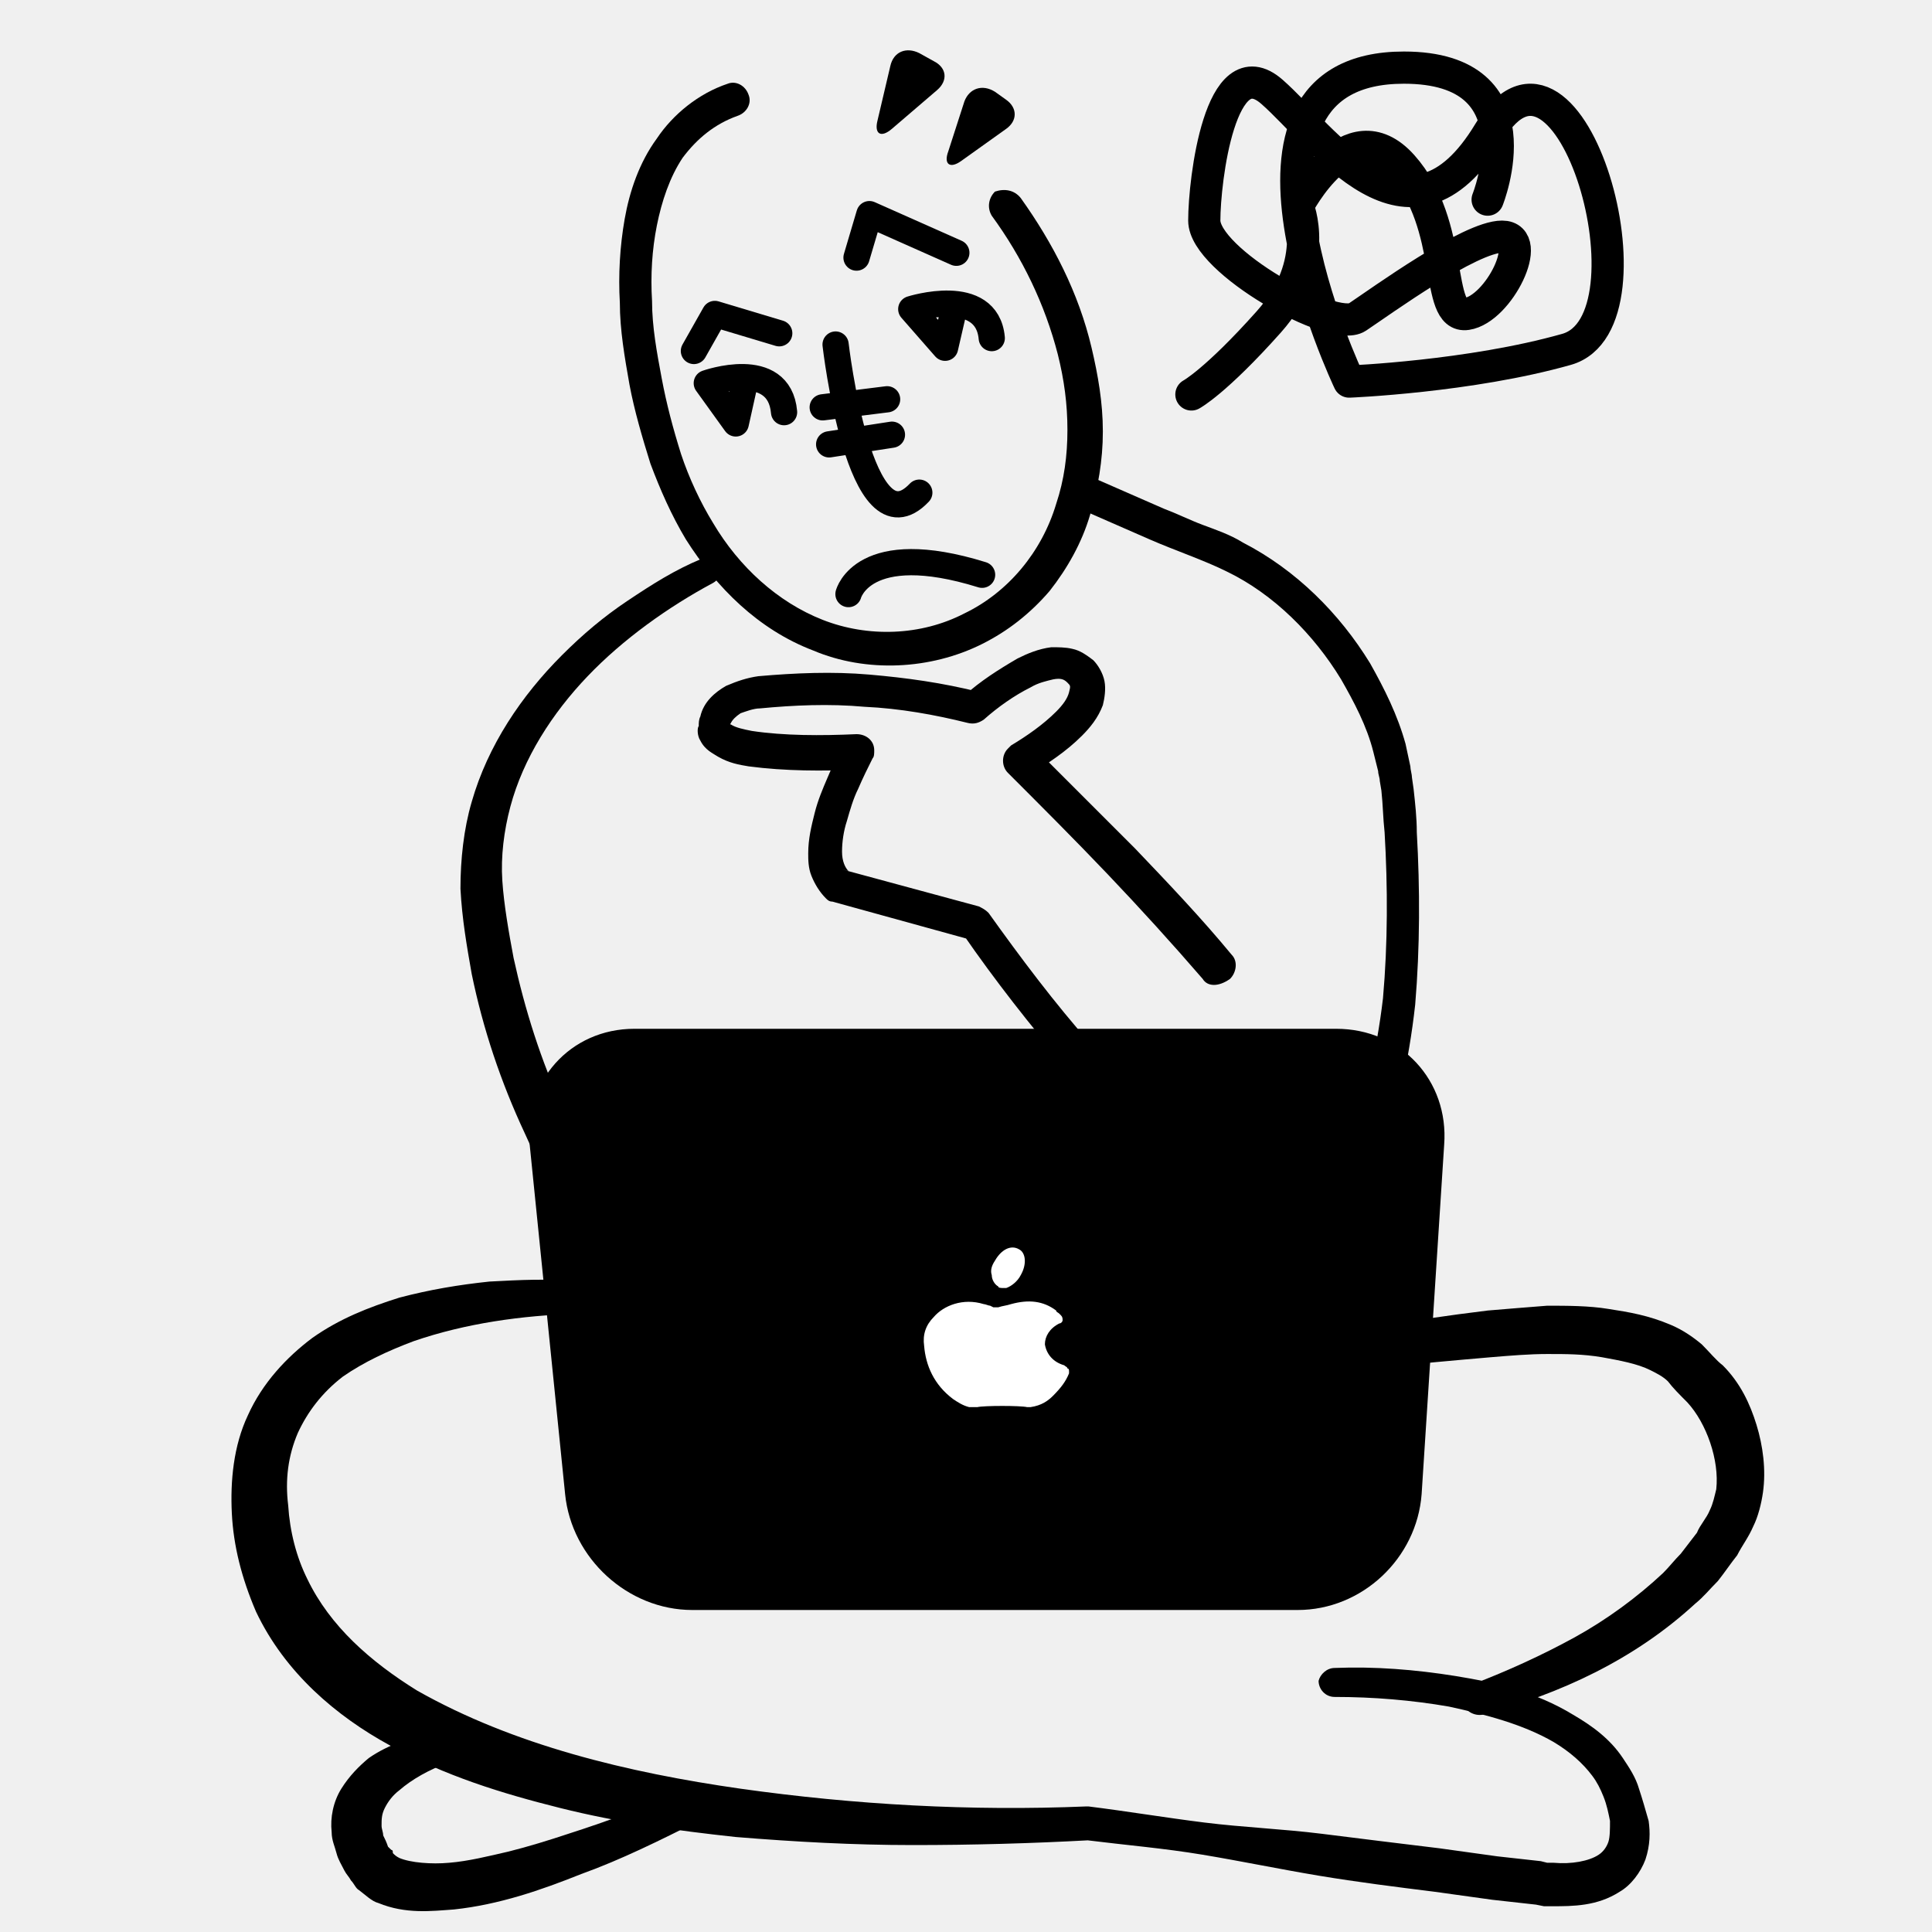
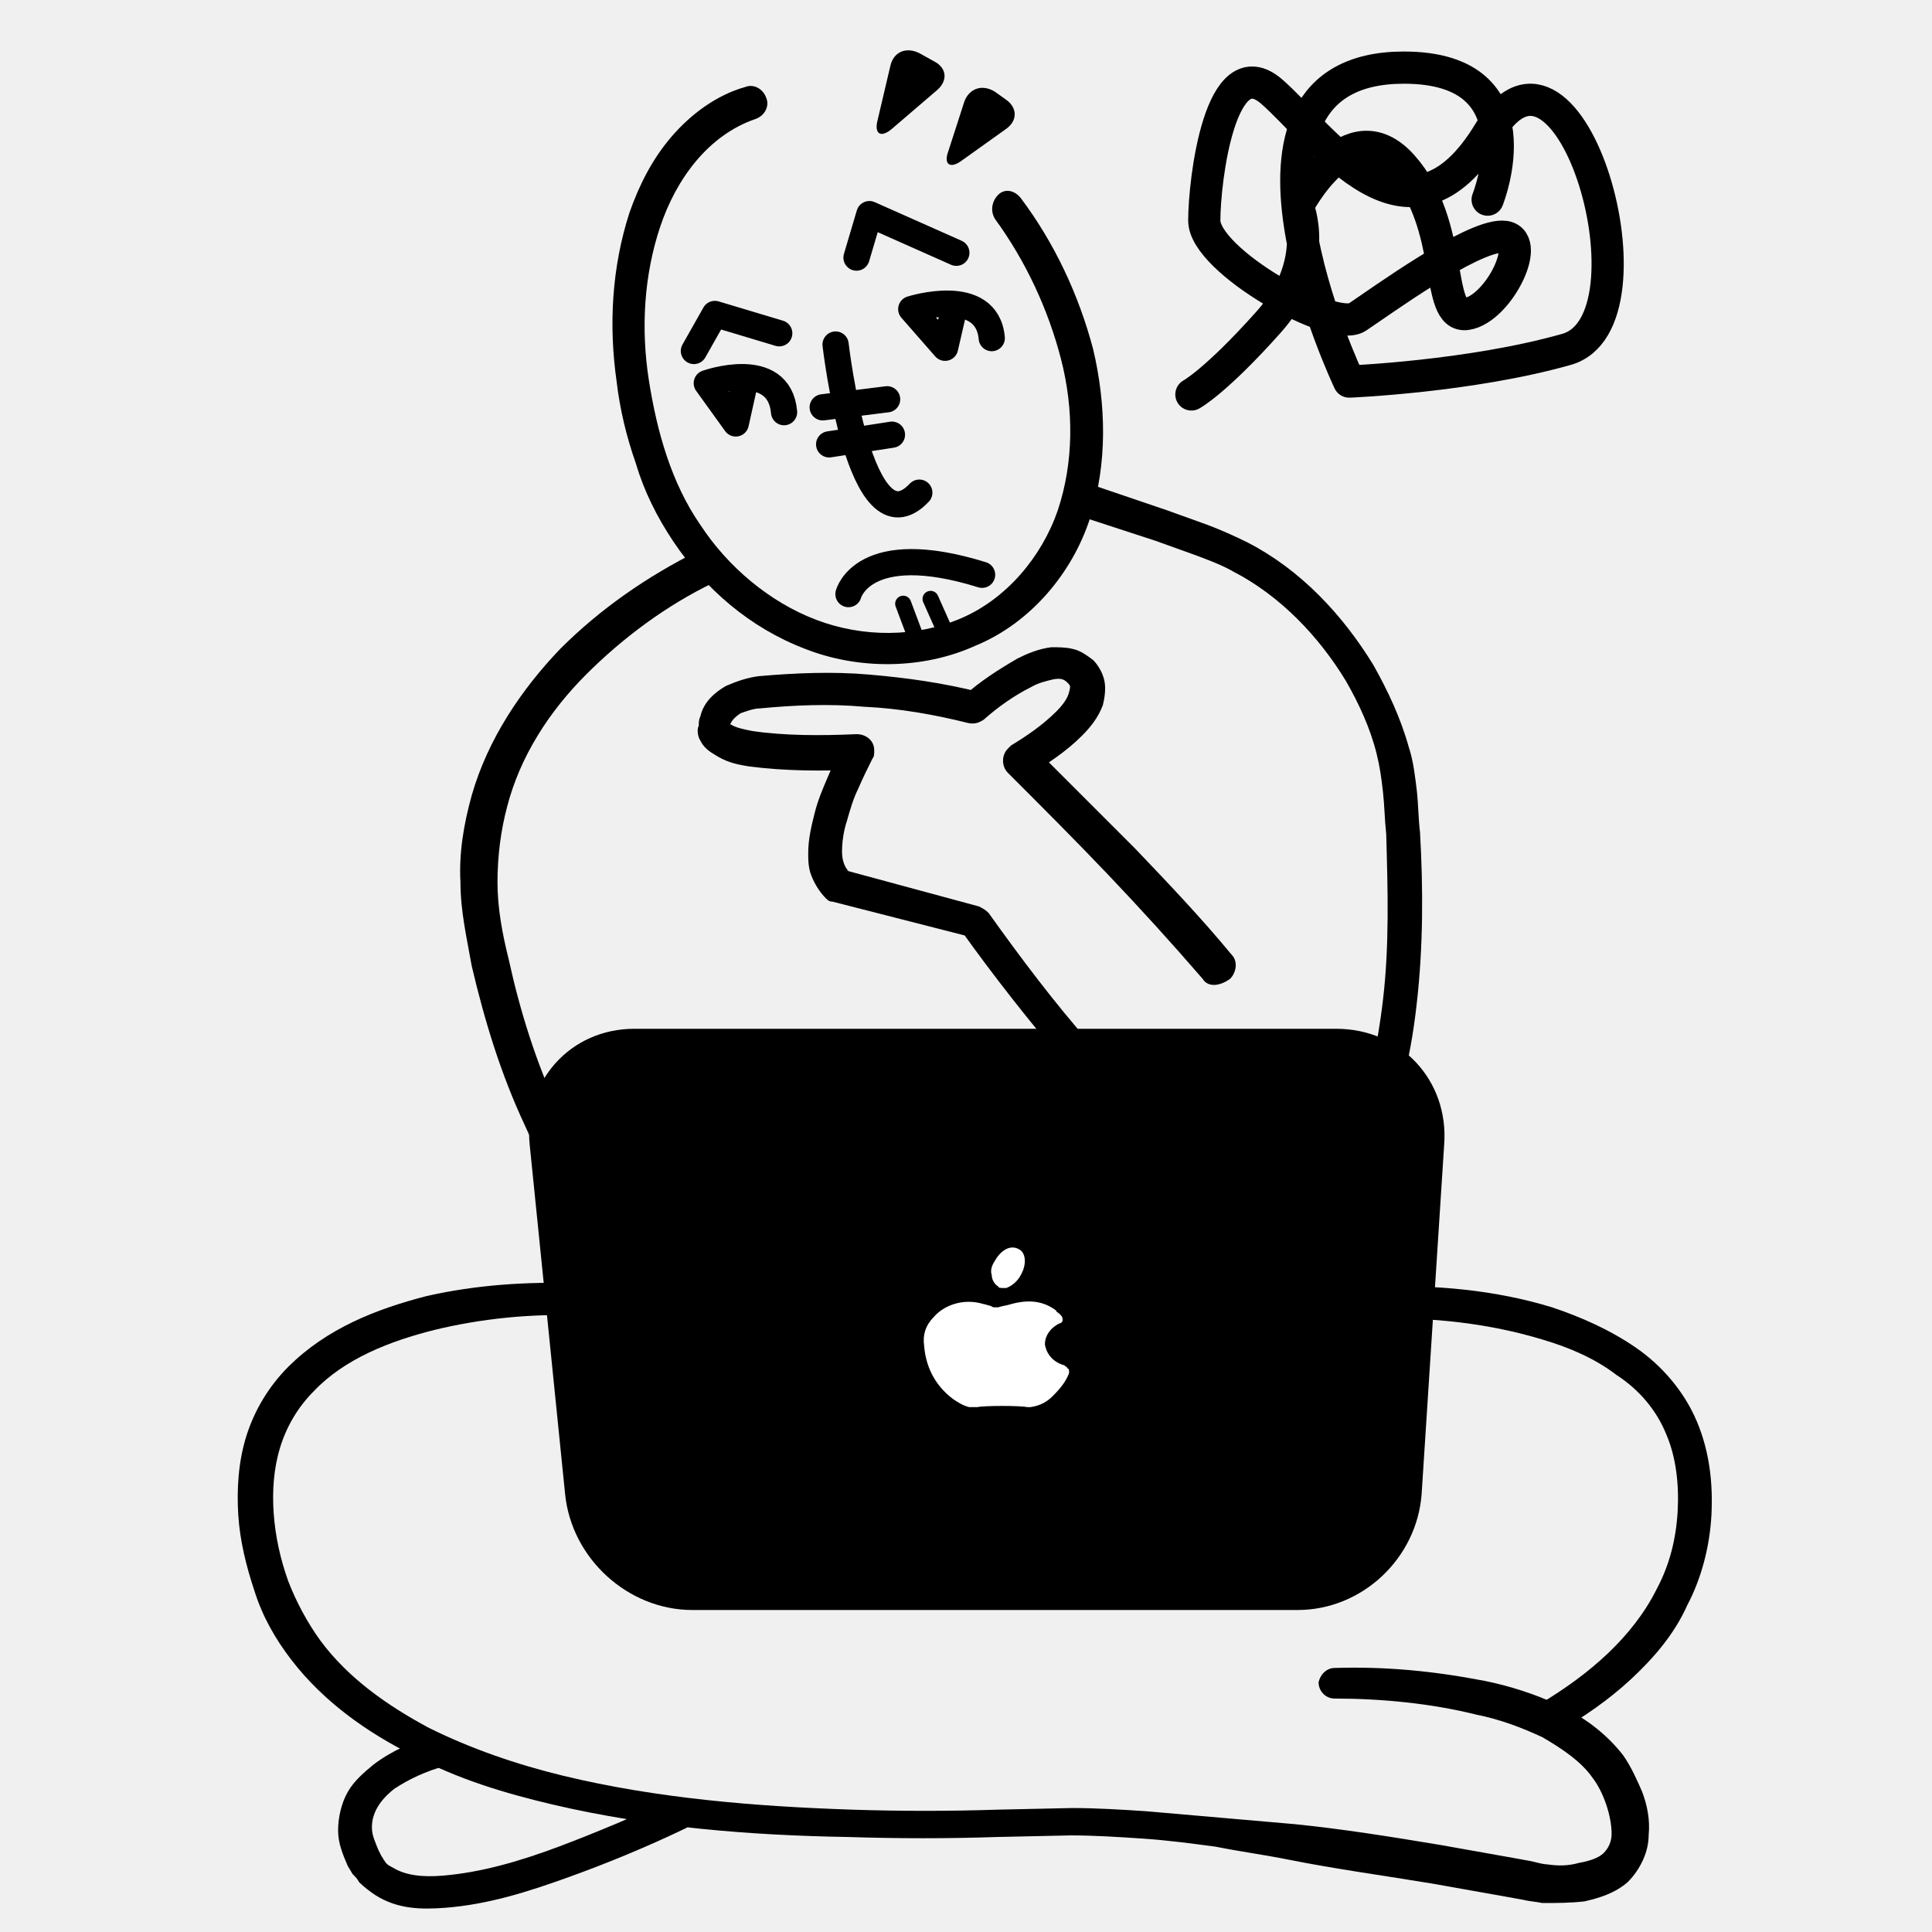
<svg xmlns="http://www.w3.org/2000/svg" version="1.1" id="_x34_" x="0px" y="0px" viewBox="0 0 120 120" style="enable-background:new 0 0 120 120;" xml:space="preserve">
  <style type="text/css">
	.st0{fill:none;stroke:#000000;stroke-width:2.086;stroke-linecap:round;stroke-linejoin:round;stroke-miterlimit:10;}
	.st1{fill:none;stroke:#000000;stroke-width:1.629;stroke-linecap:round;stroke-linejoin:round;stroke-miterlimit:10;}
	.st2{fill:#FFFFFF;}
	.st3{fill:none;stroke:#000000;stroke-width:2;stroke-linecap:round;stroke-linejoin:round;stroke-miterlimit:10;}
+ 	.st4{fill:none;stroke:#000000;stroke-linecap:round;stroke-linejoin:round;stroke-miterlimit:10;}
</style>
  <path class="st0" d="M78.9,87.6c-0.8-6.2,0.6-9.7,0.6-9.7" />
  <g>
-     <path d="M44.3,36.2c-2.8,1.5-5.6,3.5-7.8,5.8c-2.2,2.3-4,5.1-4.8,8.1c-0.4,1.5-0.6,3.1-0.5,4.6c0.1,1.5,0.4,3.2,0.7,4.8   c0.7,3.2,1.7,6.4,3.1,9.4c0.7,1.5,1.5,2.9,2.4,4.2c0.5,0.7,0.9,1.3,1.5,1.9c0.3,0.3,0.5,0.6,0.8,0.8c0.3,0.3,0.6,0.5,0.8,0.7   c1.2,0.7,2.8,1.2,4.3,1.6c1.6,0.4,3.2,0.6,4.9,0.8c3.3,0.3,6.6,0.3,9.9,0c1.6-0.2,3.3-0.5,4.8-0.9c1.5-0.4,3-1.1,4-2l0,0   c0.4-0.4,1.1-0.4,1.5,0.1c0.4,0.4,0.4,1.1,0,1.5c-1.5,1.4-3.2,2.1-4.9,2.7c-1.7,0.5-3.4,0.9-5.2,1.1c-3.5,0.4-6.9,0.5-10.4,0.2   c-1.7-0.1-3.5-0.4-5.2-0.7c-0.9-0.2-1.7-0.4-2.6-0.7c-0.9-0.3-1.7-0.6-2.6-1.2c-1.7-1.2-2.8-2.6-3.8-4c-1-1.5-1.9-3-2.6-4.6   c-1.5-3.2-2.6-6.5-3.3-9.9c-0.3-1.7-0.6-3.4-0.7-5.3c0-1.8,0.2-3.7,0.7-5.4c1-3.5,3.1-6.6,5.6-9.1c1.3-1.3,2.6-2.4,4.1-3.4   c1.5-1,2.9-1.9,4.6-2.6c0.5-0.2,1.1,0,1.4,0.5C45,35.3,44.8,35.9,44.3,36.2L44.3,36.2z" />
+     <path d="M44.3,36.2c-2.9,1.4-5.6,3.4-7.9,5.7c-2.3,2.3-4.1,5.1-4.9,8.2c-0.4,1.5-0.6,3.1-0.6,4.7c0,1.6,0.3,3.2,0.7,4.8   c0.7,3.2,1.7,6.4,3.1,9.4c0.7,1.5,1.5,2.9,2.4,4.3c0.9,1.3,2,2.6,3.2,3.4c1.2,0.7,2.8,1.2,4.4,1.6c1.6,0.3,3.2,0.6,4.9,0.7   c3.3,0.3,6.7,0.3,9.9-0.1c1.6-0.2,3.3-0.5,4.8-0.9c1.5-0.5,3-1.1,4-2.1l0,0c0.4-0.4,1.1-0.4,1.5,0c0.4,0.4,0.4,1.1,0,1.5l0,0   c-1.5,1.4-3.2,2.1-4.9,2.6c-1.7,0.5-3.4,0.8-5.2,1c-3.5,0.4-6.9,0.4-10.4,0.1c-1.7-0.1-3.5-0.4-5.2-0.8c-1.7-0.4-3.4-0.8-5.1-1.8   c-1.6-1.1-2.7-2.5-3.8-4c-1-1.5-1.9-3-2.6-4.6c-1.5-3.2-2.5-6.5-3.3-9.9c-0.3-1.7-0.7-3.4-0.7-5.2c-0.1-1.8,0.2-3.6,0.7-5.4   c1-3.5,3.1-6.6,5.5-9.1c2.5-2.5,5.4-4.5,8.6-6.1c0.5-0.3,1.1,0,1.4,0.5C45.1,35.3,44.8,35.9,44.3,36.2L44.3,36.2z" />
  </g>
  <g>
    <g>
-       <path d="M63.4,12.3c2,2.8,3.6,5.9,4.4,9.3c0.4,1.7,0.7,3.4,0.7,5.2c0,1.8-0.3,3.5-0.8,5.2c-0.5,1.7-1.4,3.3-2.5,4.7    c-1.2,1.4-2.6,2.5-4.2,3.3c-3.2,1.6-7.2,1.8-10.5,0.4c-3.4-1.3-6-3.9-7.9-6.9c-0.9-1.5-1.6-3.1-2.2-4.7c-0.5-1.6-1-3.3-1.3-4.9    c-0.3-1.7-0.6-3.4-0.6-5.1c-0.1-1.7,0-3.5,0.3-5.2c0.3-1.7,0.9-3.5,2-5c1-1.5,2.6-2.8,4.4-3.4c0.5-0.2,1.1,0.1,1.3,0.7    c0.2,0.5-0.1,1.1-0.7,1.3c-1.4,0.5-2.5,1.4-3.4,2.6c-0.8,1.2-1.3,2.7-1.6,4.2c-0.3,1.5-0.4,3.1-0.3,4.7c0,1.6,0.3,3.2,0.6,4.8    c0.3,1.6,0.7,3.1,1.2,4.7c0.5,1.5,1.2,3,2,4.3c1.6,2.7,4,4.9,6.8,6c2.8,1.1,6.1,1,8.8-0.4c2.7-1.3,4.8-3.8,5.7-6.8    c0.5-1.5,0.7-3,0.7-4.6c0-1.6-0.2-3.1-0.6-4.7c-0.8-3.1-2.2-6-4.1-8.6c-0.3-0.5-0.2-1.1,0.2-1.5C62.4,11.7,63,11.8,63.4,12.3    L63.4,12.3z" />
+       <path d="M63.4,12.3c2.1,2.8,3.6,6,4.5,9.4c0.8,3.4,0.9,7.1-0.2,10.5c-1.1,3.4-3.7,6.5-7.1,7.9c-3.3,1.5-7.3,1.5-10.6,0.2    c-3.4-1.3-6.2-3.7-8.2-6.7c-1-1.5-1.8-3.1-2.3-4.8c-0.6-1.7-1-3.4-1.2-5.1c-0.5-3.5-0.3-7.1,0.8-10.5c0.6-1.7,1.4-3.3,2.6-4.7    c1.2-1.4,2.8-2.6,4.6-3.1l0,0c0.5-0.2,1.1,0.1,1.3,0.7c0.2,0.5-0.1,1.1-0.7,1.3l0,0C44,8.4,42,11.1,41,14.1c-1,3-1.2,6.3-0.7,9.5    c0.5,3.2,1.4,6.4,3.2,9c1.7,2.6,4.3,4.8,7.2,5.9c2.9,1.1,6.2,1.1,9-0.1c2.8-1.2,5-3.8,6-6.7c1-3,1-6.3,0.2-9.4    c-0.8-3.1-2.2-6.1-4.1-8.7c-0.3-0.5-0.2-1.1,0.2-1.5S63,11.8,63.4,12.3L63.4,12.3z" />
    </g>
    <polyline class="st1" points="43.1,21.8 44.4,19.5 48.4,20.7  " />
    <polyline class="st1" points="53.2,16 54,13.3 59.4,15.7  " />
    <path class="st1" d="M46.3,23.6l-0.6,2.7l-1.8-2.5c0,0,4.5-1.6,4.8,1.8" />
    <path class="st1" d="M59.3,19l-0.6,2.6l-2.1-2.4c0,0,4.7-1.5,5,1.8" />
    <g>
      <line class="st1" x1="51.1" y1="25.3" x2="55.1" y2="24.8" />
      <line class="st1" x1="51.5" y1="27.6" x2="55.4" y2="27" />
      <path class="st1" d="M51.9,21.4c0,0,1.5,13.1,5.2,9.2" />
    </g>
    <path class="st1" d="M52.7,36.9c0,0,0.9-3.5,8.3-1.2" />
    <g>
      <path d="M62.5,6.2c0.7,0.5,0.7,1.3,0,1.8l-2.8,2c-0.7,0.5-1.1,0.2-0.8-0.6l1-3.1c0.3-0.8,1.1-1.1,1.9-0.6L62.5,6.2z" />
    </g>
    <g>
      <path d="M58,3.8c0.8,0.4,0.9,1.2,0.2,1.8l-2.8,2.4c-0.7,0.6-1.1,0.3-0.9-0.5l0.8-3.4c0.2-0.9,1-1.2,1.8-0.8L58,3.8z" />
    </g>
  </g>
  <g>
    <g>
-       <path d="M74.7,60.8c-1.9-2.2-3.9-4.4-5.9-6.5c-2-2.1-4.1-4.2-6.2-6.3c-0.4-0.4-0.4-1.1,0-1.5c0.1-0.1,0.1-0.1,0.2-0.2l0,0    c1-0.6,2-1.3,2.8-2.1c0.4-0.4,0.7-0.8,0.8-1.2c0.1-0.4,0.1-0.4-0.1-0.6c-0.2-0.2-0.4-0.3-0.9-0.2c-0.4,0.1-0.9,0.2-1.4,0.5    c-1,0.5-2,1.2-2.9,2c-0.3,0.2-0.6,0.3-1,0.2l0,0c-2-0.5-4.2-0.9-6.4-1c-2.2-0.2-4.4-0.1-6.5,0.1c-0.4,0-0.9,0.2-1.2,0.3    c-0.3,0.2-0.5,0.4-0.6,0.6c-0.1,0.1,0,0.4-0.1,0.1c-0.1-0.1,0,0,0.1,0c0.3,0.2,0.8,0.3,1.3,0.4c2,0.3,4.3,0.3,6.5,0.2    c0.6,0,1.1,0.4,1.1,1c0,0.2,0,0.4-0.1,0.5c-0.3,0.6-0.6,1.2-0.9,1.9c-0.3,0.6-0.5,1.3-0.7,2c-0.2,0.6-0.3,1.3-0.3,1.9    c0,0.6,0.2,1,0.4,1.2L52.3,54l8.5,2.3c0.2,0.1,0.4,0.2,0.6,0.4c2,2.8,4.1,5.6,6.4,8.2c2.3,2.6,4.7,5.1,7.4,7    c1.3,0.9,2.9,1.7,4.2,1.7c1.4-0.1,2.7-0.9,3.6-2.2c0.9-1.2,1.5-2.8,2-4.4c0.4-1.6,0.7-3.3,0.9-5c0.3-3.4,0.3-6.9,0.1-10.3    c-0.1-0.9-0.1-1.7-0.2-2.6l-0.1-0.6c0-0.2-0.1-0.4-0.1-0.6c-0.1-0.4-0.2-0.8-0.3-1.2c-0.4-1.6-1.2-3.1-2-4.5    c-1.7-2.8-4.2-5.3-7.1-6.7c-1.4-0.7-3.2-1.3-4.8-2c-1.6-0.7-3.2-1.4-4.8-2.1c-0.5-0.2-0.8-0.9-0.5-1.4c0.2-0.5,0.9-0.8,1.4-0.5    l0,0l0,0c1.6,0.7,3.2,1.4,4.8,2.1c0.8,0.3,1.6,0.7,2.4,1c0.8,0.3,1.7,0.6,2.5,1.1c3.3,1.7,6,4.4,7.9,7.5c0.9,1.6,1.7,3.2,2.2,5    c0.1,0.5,0.2,0.9,0.3,1.4c0,0.2,0.1,0.5,0.1,0.7l0.1,0.7c0.1,0.9,0.2,1.8,0.2,2.7c0.2,3.5,0.2,7.1-0.1,10.7    c-0.2,1.8-0.5,3.6-0.9,5.3c-0.5,1.8-1.1,3.5-2.3,5.1c-1.1,1.6-3,2.9-5.1,3c-1.2,0-2.1-0.3-3-0.6c-0.9-0.4-1.7-0.9-2.5-1.4    c-3-2.1-5.5-4.7-7.8-7.4c-2.3-2.7-4.5-5.5-6.5-8.4l0.6,0.4L51.7,56c-0.2,0-0.3-0.1-0.4-0.2l0,0c-0.4-0.4-0.7-0.9-0.9-1.4    c-0.2-0.5-0.2-1-0.2-1.4c0-0.9,0.2-1.7,0.4-2.5c0.2-0.8,0.5-1.5,0.8-2.2c0.3-0.7,0.6-1.4,1-2.1l1,1.6c-2.3,0.1-4.6,0.1-6.9-0.2    c-0.6-0.1-1.2-0.2-1.9-0.6c-0.3-0.2-0.8-0.4-1.1-1c-0.2-0.3-0.2-0.8-0.1-0.9c0-0.2,0-0.4,0.1-0.6c0.2-0.9,0.9-1.5,1.6-1.9    c0.7-0.3,1.3-0.5,2-0.6c2.3-0.2,4.6-0.3,6.9-0.1c2.3,0.2,4.5,0.5,6.9,1.1l-1,0.2c1-0.9,2.1-1.6,3.3-2.3c0.6-0.3,1.3-0.6,2.1-0.7    c0.4,0,0.9,0,1.3,0.1c0.5,0.1,0.9,0.4,1.3,0.7c0.3,0.3,0.6,0.8,0.7,1.3c0.1,0.5,0,1.1-0.1,1.5c-0.3,0.8-0.8,1.4-1.3,1.9    c-1,1-2.1,1.7-3.2,2.4l0.2-1.7c2.1,2.1,4.2,4.2,6.3,6.3c2.1,2.2,4.1,4.3,6,6.6c0.4,0.4,0.3,1.1-0.1,1.5    C75.7,61.3,75,61.3,74.7,60.8L74.7,60.8L74.7,60.8z" />
+       <path d="M74.7,60.8c-1.9-2.2-3.9-4.4-5.9-6.5c-2-2.1-4.1-4.2-6.2-6.3c-0.4-0.4-0.4-1.1,0-1.5c0.1-0.1,0.1-0.1,0.2-0.2l0,0    c1-0.6,2-1.3,2.8-2.1c0.4-0.4,0.7-0.8,0.8-1.2c0.1-0.4,0.1-0.4-0.1-0.6c-0.2-0.2-0.4-0.3-0.9-0.2c-0.4,0.1-0.9,0.2-1.4,0.5    c-1,0.5-2,1.2-2.9,2c-0.3,0.2-0.6,0.3-1,0.2l0,0c-2-0.5-4.2-0.9-6.4-1c-2.2-0.2-4.4-0.1-6.5,0.1c-0.4,0-0.9,0.2-1.2,0.3    c-0.3,0.2-0.5,0.4-0.6,0.6c-0.1,0.1,0,0.4-0.1,0.1c-0.1-0.1,0,0,0.1,0c0.3,0.2,0.8,0.3,1.3,0.4c2,0.3,4.3,0.3,6.5,0.2    c0.6,0,1.1,0.4,1.1,1c0,0.2,0,0.4-0.1,0.5c-0.3,0.6-0.6,1.2-0.9,1.9c-0.3,0.6-0.5,1.3-0.7,2c-0.2,0.6-0.3,1.3-0.3,1.9    c0,0.6,0.2,1,0.4,1.2L52.3,54l8.5,2.3c0.2,0.1,0.4,0.2,0.6,0.4c2,2.8,4.1,5.6,6.4,8.2c2.3,2.6,4.6,5.1,7.4,7    c1.3,0.9,2.9,1.7,4.2,1.7c1.4-0.1,2.7-0.9,3.6-2.1c0.9-1.2,1.6-2.8,2-4.4c0.4-1.6,0.7-3.3,0.9-5c0.4-3.4,0.3-6.8,0.2-10.3    c-0.1-0.9-0.1-1.7-0.2-2.6c-0.1-0.9-0.2-1.6-0.4-2.4c-0.4-1.6-1.1-3.1-1.9-4.5c-1.7-2.8-4.1-5.3-7-6.8c-0.7-0.4-1.5-0.7-2.3-1    l-2.5-0.9l-4.9-1.6l0,0c-0.5-0.2-0.8-0.8-0.7-1.3c0.2-0.5,0.8-0.8,1.3-0.7l5,1.7l2.5,0.9c0.8,0.3,1.7,0.7,2.5,1.1    c3.3,1.7,5.9,4.5,7.8,7.6c0.9,1.6,1.7,3.3,2.2,5.1c0.3,0.9,0.4,1.9,0.5,2.7c0.1,0.9,0.1,1.8,0.2,2.6c0.2,3.5,0.2,7.1-0.2,10.6    c-0.2,1.8-0.5,3.6-1,5.3c-0.5,1.7-1.2,3.5-2.4,5.1c-1.2,1.6-3.1,2.8-5.2,2.9c-1.1,0-2.1-0.3-3-0.7c-0.9-0.4-1.7-0.9-2.4-1.4    c-3-2.1-5.4-4.7-7.8-7.4c-2.3-2.7-4.5-5.5-6.5-8.3l0.6,0.4L51.7,56c-0.2,0-0.3-0.1-0.4-0.2l0,0c-0.4-0.4-0.7-0.9-0.9-1.4    c-0.2-0.5-0.2-1-0.2-1.4c0-0.9,0.2-1.7,0.4-2.5c0.2-0.8,0.5-1.5,0.8-2.2c0.3-0.7,0.6-1.4,1-2.1l1,1.6c-2.3,0.1-4.6,0.1-6.9-0.2    c-0.6-0.1-1.2-0.2-1.9-0.6c-0.3-0.2-0.8-0.4-1.1-1c-0.2-0.3-0.2-0.8-0.1-0.9c0-0.2,0-0.4,0.1-0.6c0.2-0.9,0.9-1.5,1.6-1.9    c0.7-0.3,1.3-0.5,2-0.6c2.3-0.2,4.6-0.3,6.9-0.1c2.3,0.2,4.5,0.5,6.9,1.1l-1,0.2c1-0.9,2.1-1.6,3.3-2.3c0.6-0.3,1.3-0.6,2.1-0.7    c0.4,0,0.9,0,1.3,0.1c0.5,0.1,0.9,0.4,1.3,0.7c0.3,0.3,0.6,0.8,0.7,1.3c0.1,0.5,0,1.1-0.1,1.5c-0.3,0.8-0.8,1.4-1.3,1.9    c-1,1-2.1,1.7-3.2,2.4l0.2-1.7c2.1,2.1,4.2,4.2,6.3,6.3c2.1,2.2,4.1,4.3,6,6.6c0.4,0.4,0.3,1.1-0.1,1.5    C75.7,61.3,75,61.3,74.7,60.8L74.7,60.8L74.7,60.8z" />
    </g>
  </g>
  <path class="st0" d="M58.5,57.4" />
  <g>
-     <path d="M82.9,103.6c2.5-0.1,5,0.1,7.5,0.5c2.5,0.4,5,1,7.3,2.4c1.2,0.7,2.3,1.5,3.1,2.7c0.4,0.6,0.8,1.2,1,1.9   c0.2,0.6,0.4,1.3,0.6,2c0.1,0.7,0.1,1.5-0.2,2.4c-0.3,0.8-0.9,1.6-1.6,2c-1.4,0.9-2.9,0.9-4.2,0.9l-0.5,0l-0.5-0.1l-0.9-0.1   l-1.8-0.2l-3.6-0.5c-2.4-0.3-4.8-0.6-7.2-1c-2.4-0.4-4.8-0.9-7.2-1.3c-2.4-0.4-4.8-0.6-7.2-0.9l0.2,0c-3.7,0.2-7.3,0.3-11,0.3   c-3.7,0-7.3-0.2-11-0.5c-3.7-0.4-7.3-0.9-10.9-1.8c-3.6-0.9-7.2-2-10.6-3.9c-3.3-1.8-6.5-4.5-8.3-8.3C15,98,14.5,96,14.4,94   c-0.1-2,0.1-4.2,1-6.1c0.9-2,2.4-3.6,4-4.8c1.7-1.2,3.5-1.9,5.4-2.5c1.9-0.5,3.7-0.8,5.6-1c1.9-0.1,3.7-0.2,5.6,0   c0.6,0.1,1,0.5,0.9,1.1c-0.1,0.5-0.5,0.9-1,0.9l0,0c-3.5,0.1-7,0.6-10.2,1.7c-1.6,0.6-3.1,1.3-4.4,2.2c-1.3,1-2.2,2.2-2.8,3.5   c-0.6,1.4-0.8,2.9-0.6,4.5c0.1,1.6,0.5,3.2,1.2,4.6c1.4,2.9,3.9,5.1,6.8,6.9c6,3.4,13.1,5.1,20.1,6.1c7.1,1,14.3,1.4,21.5,1.1l0,0   c0,0,0.1,0,0.1,0c2.4,0.3,4.8,0.7,7.2,1c2.4,0.3,4.9,0.4,7.3,0.7c2.4,0.3,4.8,0.6,7.3,0.9l3.6,0.5l1.8,0.2l0.9,0.1l0.4,0.1l0.4,0   c1.1,0.1,2.2-0.1,2.8-0.5c0.3-0.2,0.5-0.5,0.6-0.8c0.1-0.3,0.1-0.8,0.1-1.3c-0.1-0.5-0.2-1-0.4-1.5c-0.2-0.5-0.4-0.9-0.7-1.3   c-0.6-0.8-1.4-1.5-2.4-2.1c-1.9-1.1-4.2-1.7-6.5-2.2c-2.3-0.4-4.7-0.6-7.1-0.6l0,0c-0.6,0-1-0.5-1-1C82,104,82.4,103.6,82.9,103.6z   " />
+     <path d="M82.9,103.6c3.2-0.1,6.2,0.2,9.3,0.8c1.5,0.3,3.1,0.8,4.6,1.5c1.5,0.7,2.9,1.7,4,3.1c0.5,0.7,0.9,1.6,1.2,2.3   c0.3,0.8,0.5,1.7,0.4,2.7c0,1-0.5,2.1-1.3,2.9c-0.8,0.7-1.8,1-2.7,1.2c-0.9,0.1-1.7,0.1-2.6,0.1c-0.5-0.1-0.8-0.1-1.2-0.2l-1.1-0.2   l-4.5-0.8c-3-0.5-6-0.9-9-1.5c-1.5-0.3-3-0.5-4.5-0.8c-1.5-0.2-3-0.4-4.5-0.5c-1.5-0.1-3-0.2-4.5-0.2l-4.6,0.1   c-3,0.1-6.1,0.1-9.2,0c-6.1-0.1-12.3-0.6-18.3-2c-3-0.7-6-1.6-8.8-3.1c-2.8-1.4-5.5-3.3-7.5-5.9c-1-1.3-1.8-2.7-2.3-4.3   c-0.5-1.5-0.9-3.1-1-4.7c-0.1-1.6,0-3.3,0.5-4.9c0.5-1.6,1.4-3.1,2.6-4.3c2.4-2.4,5.5-3.6,8.6-4.4c3.1-0.7,6.2-0.9,9.4-0.8   c0.6,0,1,0.5,1,1c0,0.6-0.5,1-1,1l-0.1,0c-2.9-0.1-5.9,0.2-8.8,0.9c-2.8,0.7-5.6,1.8-7.5,3.8c-1,1-1.7,2.2-2.1,3.5   c-0.4,1.3-0.5,2.7-0.4,4.1c0.1,1.4,0.4,2.8,0.9,4.2c0.5,1.3,1.2,2.6,2,3.7c1.7,2.3,4.1,4,6.7,5.4c2.6,1.3,5.5,2.3,8.4,3   c5.8,1.4,11.9,1.9,17.9,2.1c3,0.1,6.1,0.1,9.1,0l4.6-0.1c1.5,0,3.1,0.1,4.6,0.2l9.2,0.8c3,0.3,6.1,0.8,9.1,1.3l4.5,0.8l1.1,0.2   c0.4,0.1,0.8,0.2,1,0.2c0.7,0.1,1.3,0.1,2-0.1c0.6-0.1,1.2-0.3,1.5-0.6c0.3-0.3,0.5-0.7,0.5-1.2c0-1.1-0.5-2.6-1.2-3.5   c-0.7-1-1.9-1.8-3.1-2.5c-1.3-0.6-2.6-1.1-4.1-1.4c-2.8-0.7-5.9-1-8.8-1l0,0c-0.6,0-1-0.5-1-1C82,104,82.4,103.6,82.9,103.6z" />
  </g>
  <g>
-     <path d="M91.5,104.6c2.1-0.8,4.3-1.8,6.3-2.9c2-1.1,3.9-2.5,5.5-4c0.4-0.4,0.7-0.8,1.1-1.2c0.3-0.4,0.7-0.9,1-1.3   c0.2-0.5,0.6-0.9,0.8-1.4c0.2-0.4,0.3-0.9,0.4-1.3c0.2-1.8-0.6-4.1-1.8-5.4c-0.5-0.5-0.9-0.9-1.2-1.3c-0.3-0.3-0.7-0.5-1.1-0.7   c-0.8-0.4-1.9-0.6-3-0.8c-1.2-0.2-2.2-0.2-3.4-0.2c-1.1,0-2.3,0.1-3.5,0.2c-2.3,0.2-4.7,0.4-7.1,0.7c-2.4,0.3-4.7,0.6-7.1,0.9l0,0   c-0.6,0.1-1.1-0.3-1.1-0.9c-0.1-0.5,0.3-1,0.8-1.1c4.7-1.1,9.4-1.9,14.3-2.5c1.2-0.1,2.4-0.2,3.7-0.3c1.2,0,2.6,0,3.8,0.2   c1.3,0.2,2.5,0.4,3.9,1c0.7,0.3,1.3,0.7,1.9,1.2c0.5,0.5,0.9,1,1.3,1.3c1.1,1.1,1.7,2.4,2.1,3.7c0.4,1.3,0.6,2.8,0.4,4.2   c-0.1,0.7-0.3,1.5-0.6,2.1c-0.3,0.7-0.7,1.2-1,1.8c-0.4,0.5-0.8,1.1-1.2,1.6c-0.5,0.5-0.9,1-1.4,1.4c-3.8,3.5-8.4,5.6-13.2,6.9   c-0.5,0.1-1.1-0.2-1.2-0.7C90.7,105.3,91,104.8,91.5,104.6L91.5,104.6z" />
+     <path d="M95.7,105.8c3-1.8,5.7-4.1,7.2-7.1c0.8-1.5,1.2-3.1,1.3-4.8c0.1-1.7-0.1-3.4-0.7-4.8c-0.6-1.5-1.7-2.8-3.1-3.7   c-1.3-1-2.9-1.7-4.6-2.2c-3.3-1-6.9-1.4-10.4-1.3l-0.1,0c-0.6,0-1-0.4-1-1c0-0.6,0.4-1,1-1c3.8-0.1,7.5,0.2,11.1,1.3   c1.8,0.6,3.6,1.4,5.2,2.5c1.6,1.1,3,2.7,3.8,4.6c0.8,1.9,1,3.9,0.9,5.8c-0.1,1.9-0.6,3.9-1.5,5.6c-0.8,1.8-2.1,3.3-3.5,4.6   c-1.4,1.3-3,2.4-4.6,3.3c-0.5,0.3-1.1,0.1-1.4-0.4C95.1,106.7,95.3,106.1,95.7,105.8z" />
  </g>
  <g>
-     <path d="M27.8,109.5c-1.1,0.4-2.2,1-3,1.7c-0.4,0.3-0.7,0.7-0.9,1.1c-0.2,0.4-0.2,0.7-0.2,1.1c0,0.2,0.1,0.4,0.1,0.6   c0.1,0.2,0.2,0.4,0.3,0.7c0.1,0.1,0.1,0.1,0.2,0.2c0.1,0,0.1,0.1,0.1,0.2c0.1,0.1,0.2,0.2,0.4,0.3c0.7,0.3,2,0.4,3.1,0.3   c1.2-0.1,2.4-0.4,3.7-0.7c1.2-0.3,2.5-0.7,3.7-1.1c2.5-0.8,4.9-1.7,7.3-2.7c0.5-0.2,1.1,0,1.3,0.6c0.2,0.5,0,1-0.5,1.3   c-2.4,1.2-4.8,2.4-7.3,3.3c-2.5,1-5.1,1.9-7.9,2.2c-1.4,0.1-3,0.3-4.7-0.4c-0.4-0.1-0.8-0.5-1.2-0.8c-0.2-0.1-0.3-0.4-0.5-0.6   c-0.1-0.2-0.3-0.4-0.4-0.6c-0.2-0.4-0.4-0.7-0.5-1.1c-0.1-0.4-0.3-0.8-0.3-1.3c-0.1-0.9,0.1-1.9,0.6-2.7c0.5-0.8,1.1-1.4,1.7-1.9   c1.3-0.9,2.7-1.3,4.2-1.6c0.5-0.1,1.1,0.3,1.2,0.8C28.6,108.9,28.3,109.3,27.8,109.5L27.8,109.5z" />
+     <path d="M27.6,109.7c-1.1,0.3-2.2,0.8-3.1,1.4c-0.9,0.7-1.4,1.5-1.4,2.4c0,0.5,0.2,0.9,0.4,1.4l0.2,0.4c0.1,0.1,0.1,0.2,0.2,0.3   c0.1,0.2,0.3,0.3,0.5,0.4c0.8,0.5,1.9,0.6,3.1,0.5c2.4-0.2,4.8-0.9,7.2-1.8c2.4-0.9,4.7-1.9,7-2.9c0.5-0.2,1.1,0,1.3,0.5   c0.2,0.5,0,1.1-0.5,1.3l0,0c-2.3,1.1-4.7,2.1-7.2,3c-2.5,0.9-5,1.7-7.7,1.9c-1.4,0.1-2.9,0.1-4.3-0.8c-0.3-0.2-0.7-0.5-1-0.8   c-0.1-0.2-0.2-0.3-0.4-0.5l-0.3-0.5c-0.3-0.7-0.6-1.4-0.6-2.2c0-0.8,0.2-1.7,0.6-2.4c0.4-0.7,1-1.2,1.6-1.7   c1.2-0.9,2.4-1.4,3.8-1.8c0.5-0.1,1.1,0.2,1.2,0.7C28.5,109,28.2,109.6,27.6,109.7L27.6,109.7L27.6,109.7z" />
  </g>
  <g>
    <g>
      <path d="M88.3,92.8c-0.3,4-3.7,7.2-7.7,7.2H43c-4,0-7.5-3.2-7.9-7.2l-2.2-21.7c-0.4-3.9,2.5-7.2,6.5-7.2h43.6c4,0,7,3.2,6.7,7.2    L88.3,92.8z" />
    </g>
    <g>
      <path class="st2" d="M66.3,85c0-0.1-0.1-0.1-0.2-0.2c-0.7-0.2-1.1-0.7-1.2-1.3c0-0.5,0.3-1,0.9-1.3c0.1,0,0.2-0.1,0.2-0.2    c0-0.1,0-0.2-0.1-0.3l-0.1-0.1c-0.1-0.1-0.2-0.1-0.2-0.2c-0.8-0.6-1.7-0.7-2.8-0.4c-0.3,0.1-0.5,0.1-0.8,0.2c-0.1,0-0.2,0-0.3,0    l-0.2-0.1c-0.1,0-0.3-0.1-0.4-0.1c-1.3-0.4-2.5,0.1-3.1,0.8c-0.5,0.5-0.7,1.1-0.6,1.8c0.1,1.2,0.6,2.4,1.8,3.3    c0.3,0.2,0.6,0.4,1,0.5h0.4c0,0,0,0,0.1,0c0.4-0.1,2.7-0.1,3.1,0l0.2,0c0.7-0.1,1.1-0.4,1.4-0.7c0.5-0.5,0.8-0.9,1-1.4    c0,0,0-0.1,0-0.1C66.4,85.1,66.4,85,66.3,85z" />
      <path class="st2" d="M62.3,80c0.1,0,0.2,0,0.2,0c0.3-0.1,0.7-0.4,0.9-0.8c0.4-0.7,0.3-1.4-0.1-1.6c-0.5-0.3-1.1,0-1.5,0.7    c-0.2,0.3-0.3,0.6-0.2,0.9c0,0.3,0.2,0.6,0.4,0.7C62,80,62.2,80,62.3,80z" />
    </g>
  </g>
  <path class="st3" d="M74,24.5c0,0,1.5-0.8,4.8-4.5s1.8-7.2,1.8-7.2s3.2-6.2,6.5-2.5s2,9.5,4,9.2s4.2-4.8,2.2-4.8s-7.5,4-9,5  s-9.5-3.5-9.5-6s1-10.8,4.2-8s8.5,10.8,13.5,2.5s10.8,11.8,4.8,13.5s-13.5,2-13.5,2S74.5,4.2,87.2,4.2c8.5,0,5.2,8.2,5.2,8.2" />
+   <line class="st4" x1="56.1" y1="37.5" x2="57" y2="39.9" />
+   <line class="st4" x1="57.8" y1="37.2" x2="58.6" y2="39" />
</svg>
